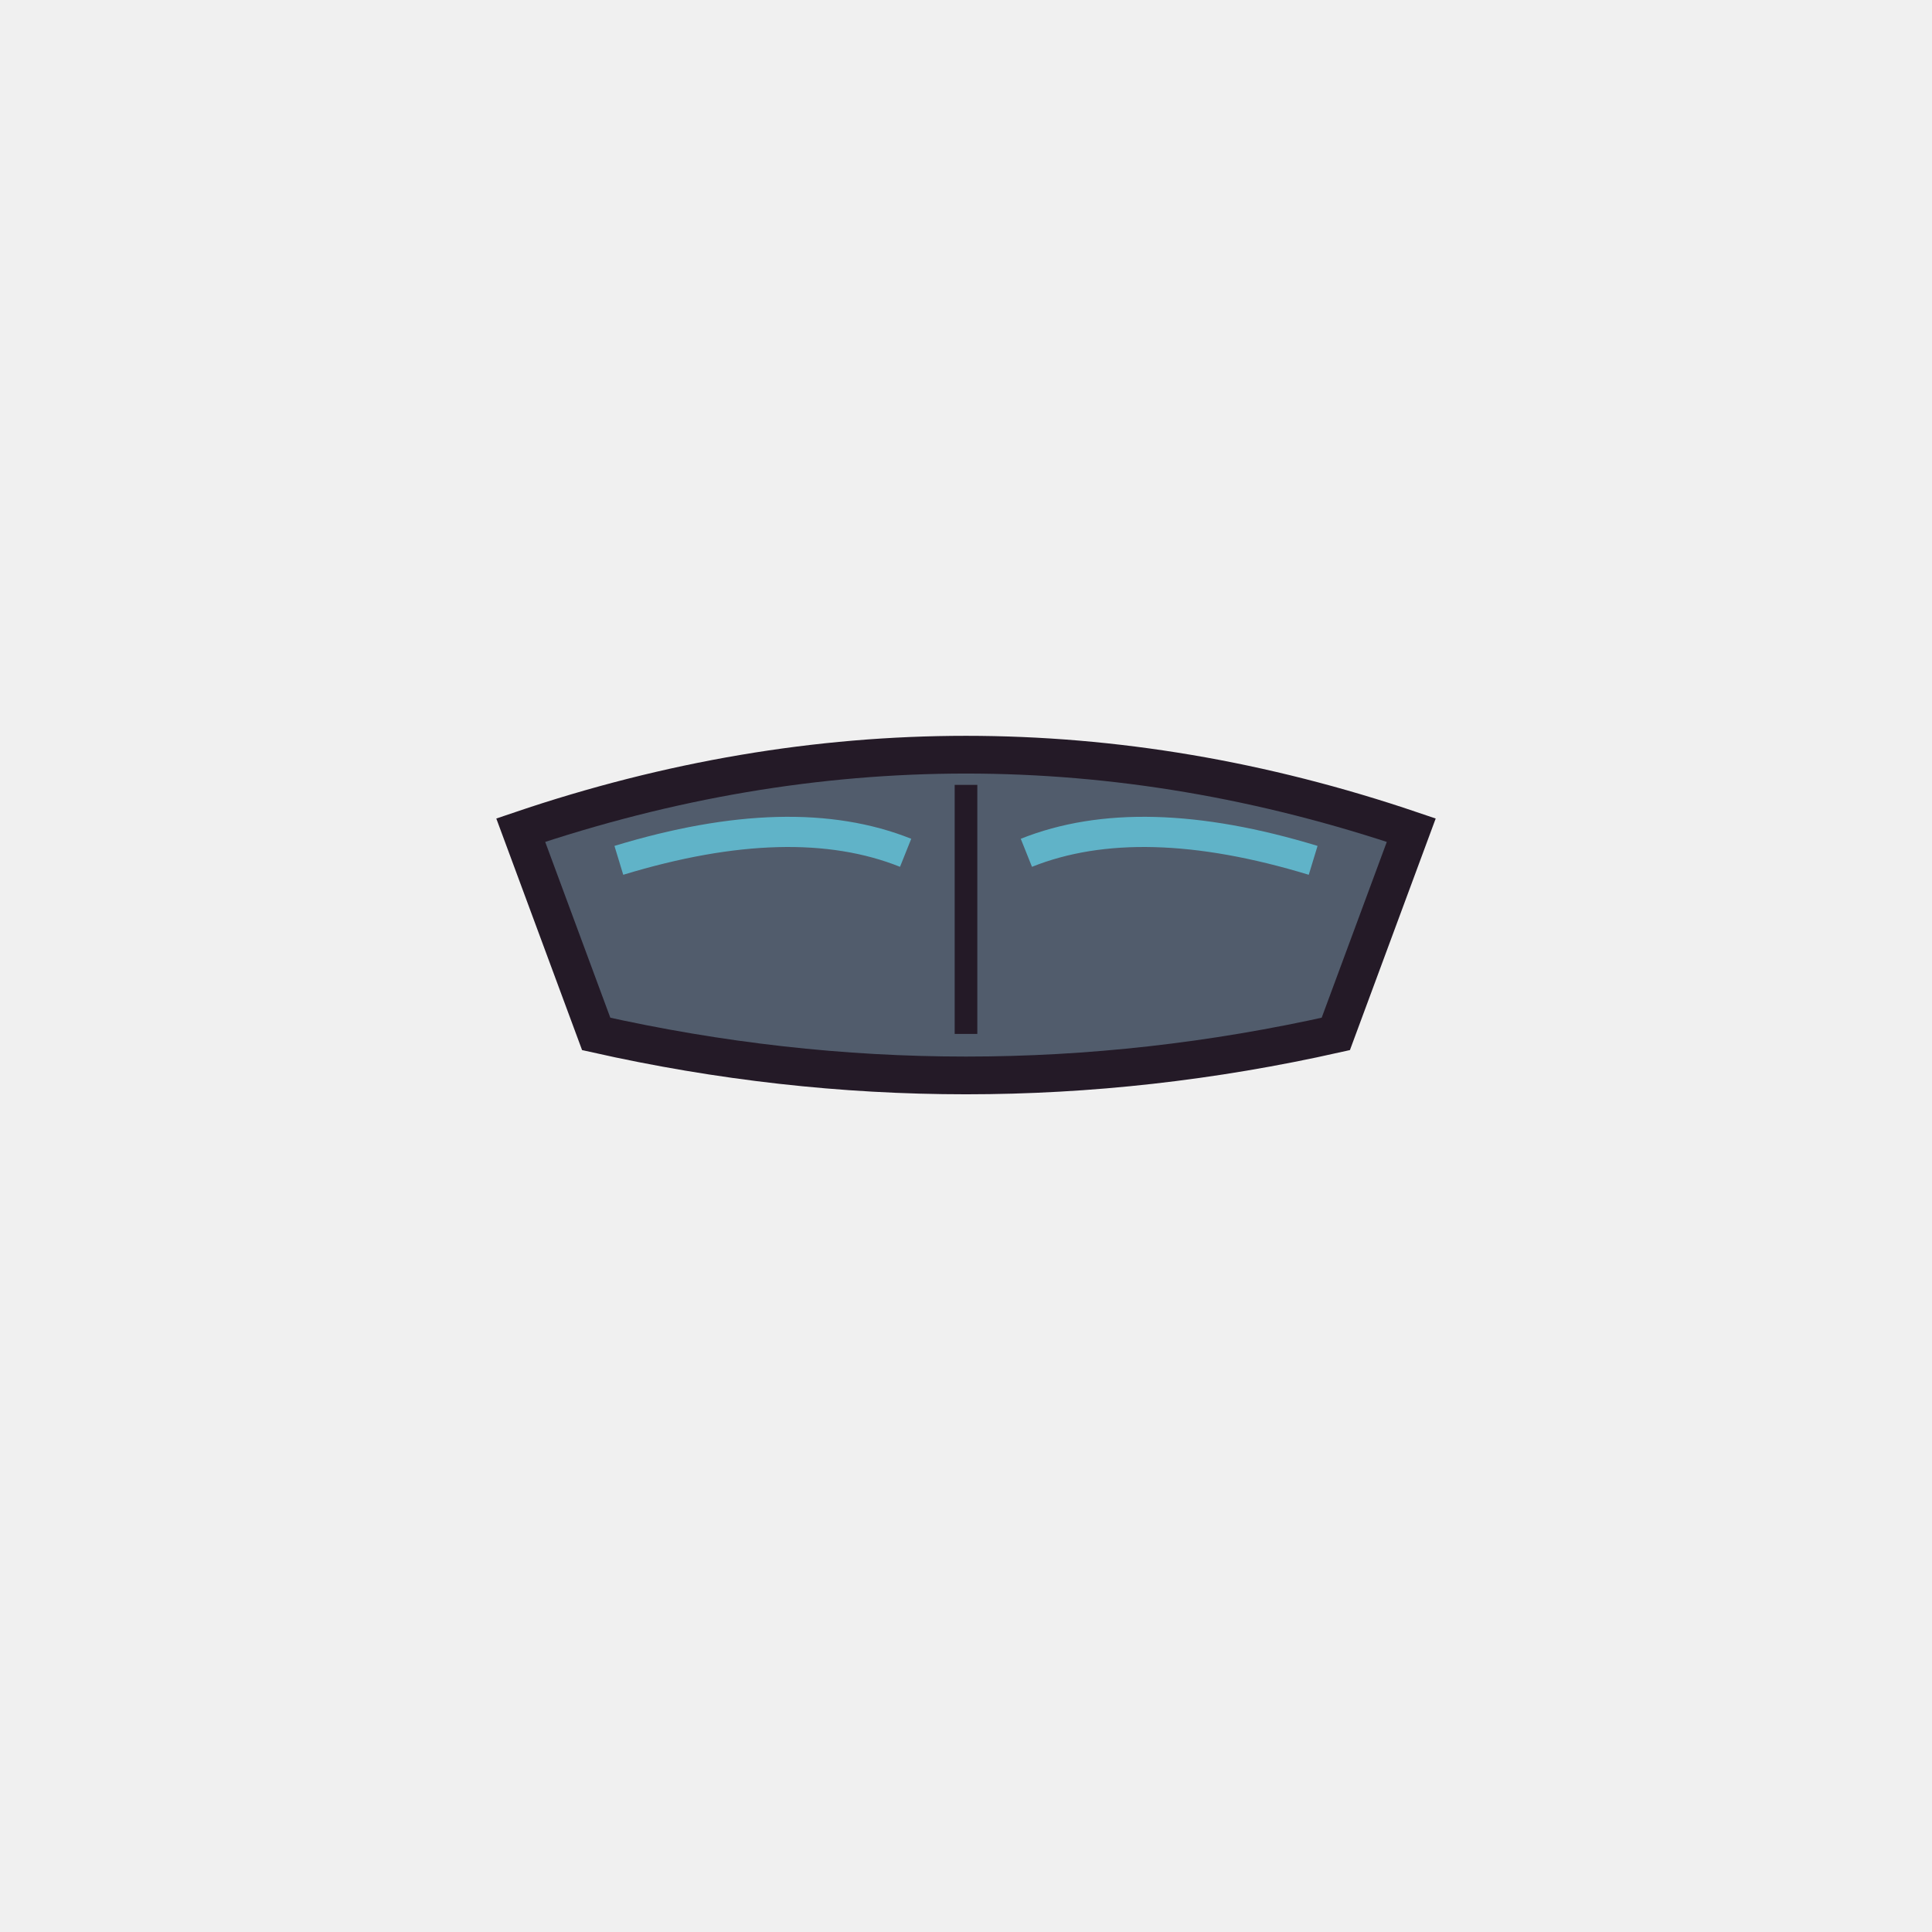
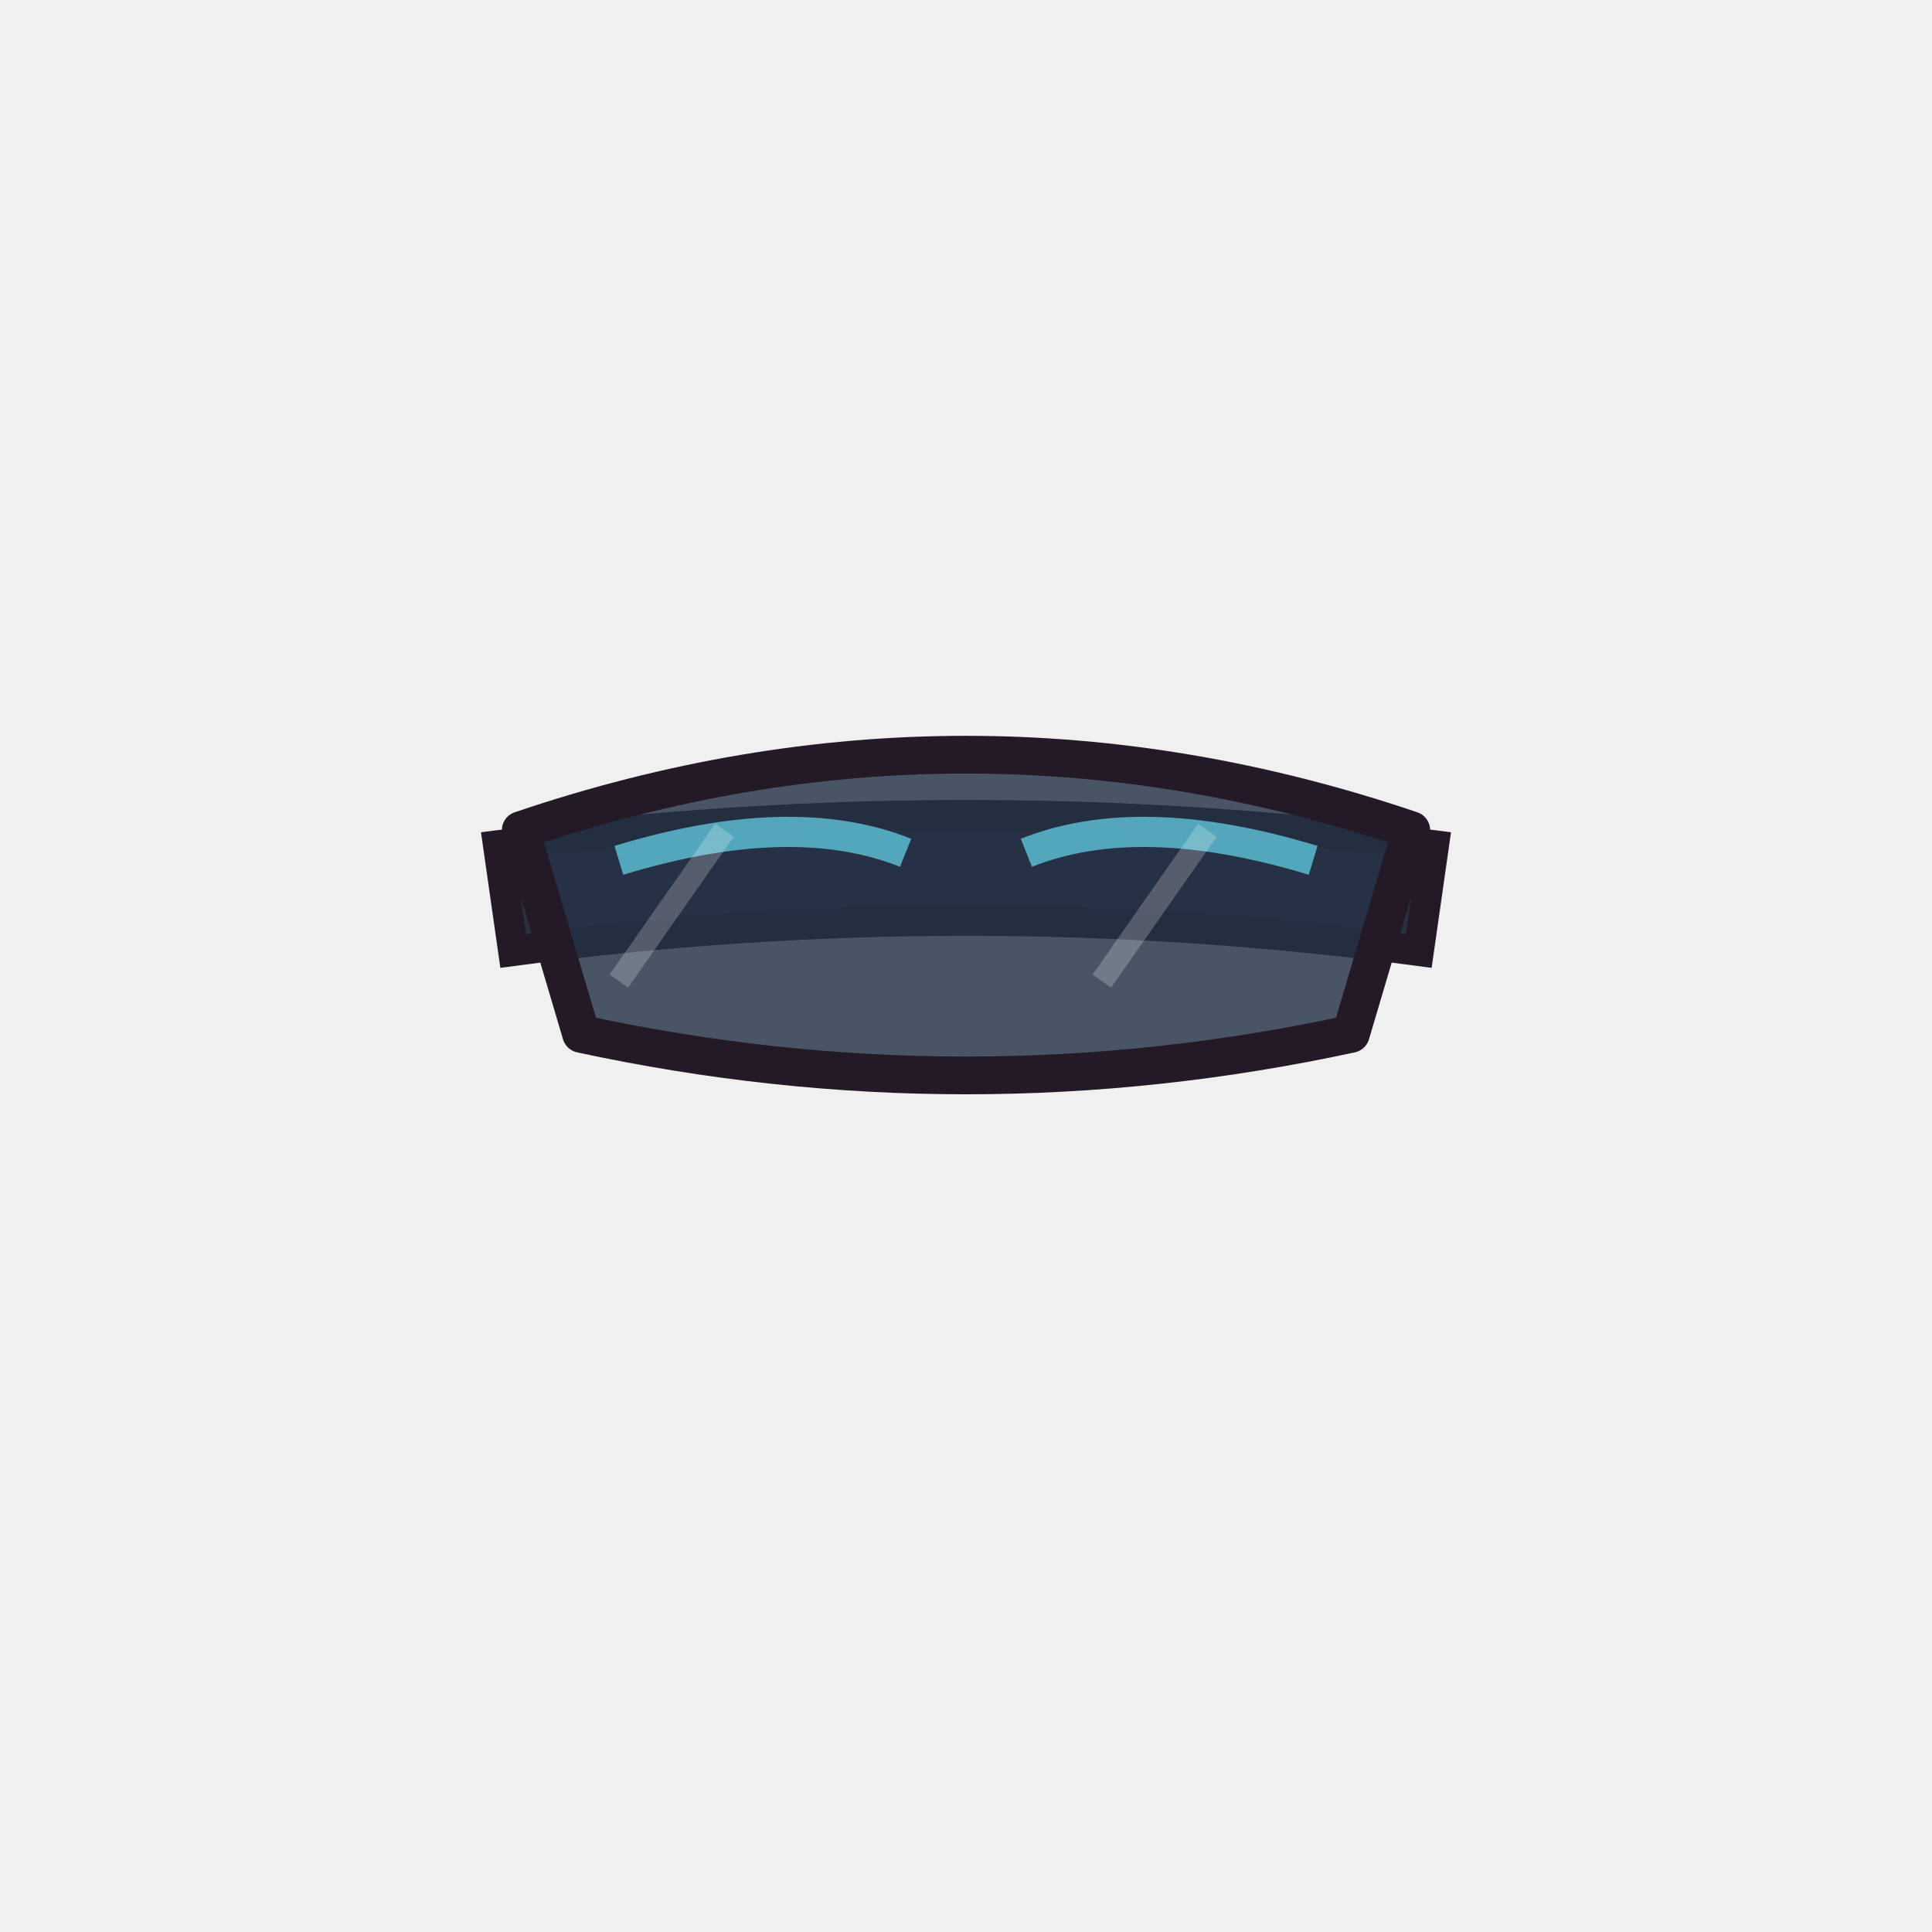
<svg xmlns="http://www.w3.org/2000/svg" viewBox="0 0 256 256" width="256" height="256" fill="none">
-   <path d="M69 110 Q128 90 187 110 L177 137 Q128 148 79 137Z" fill="#253347" fill-opacity=".78" stroke="#241a27" stroke-width="5" />
-   <path d="M82 114 Q105 107 120 113 M136 113 Q151 107 174 114" stroke="#66d9ef" stroke-width="4" opacity=".7" />
-   <path d="M128 104 V137" stroke="#241a27" stroke-width="3" />
+   <path d="M66 112 Q128 104 190 112 L188 126 Q128 118 68 126Z" fill="#2a2f3d" stroke="#241a27" stroke-width="4" />
+   <path d="M69 110 Q128 90 187 110 L179 137 Q128 148 77 137Z" fill="#253347" fill-opacity=".82" stroke="#241a27" stroke-width="5" stroke-linejoin="round" />
+   <path d="M82 114 Q105 107 120 113 M136 113 Q151 107 174 114" stroke="#66d9ef" stroke-width="4" opacity=".7" fill="none" />
+   <path d="M96 110 l-14 20 M160 110 l-14 20" stroke="white" stroke-width="3" opacity=".22" />
</svg>
